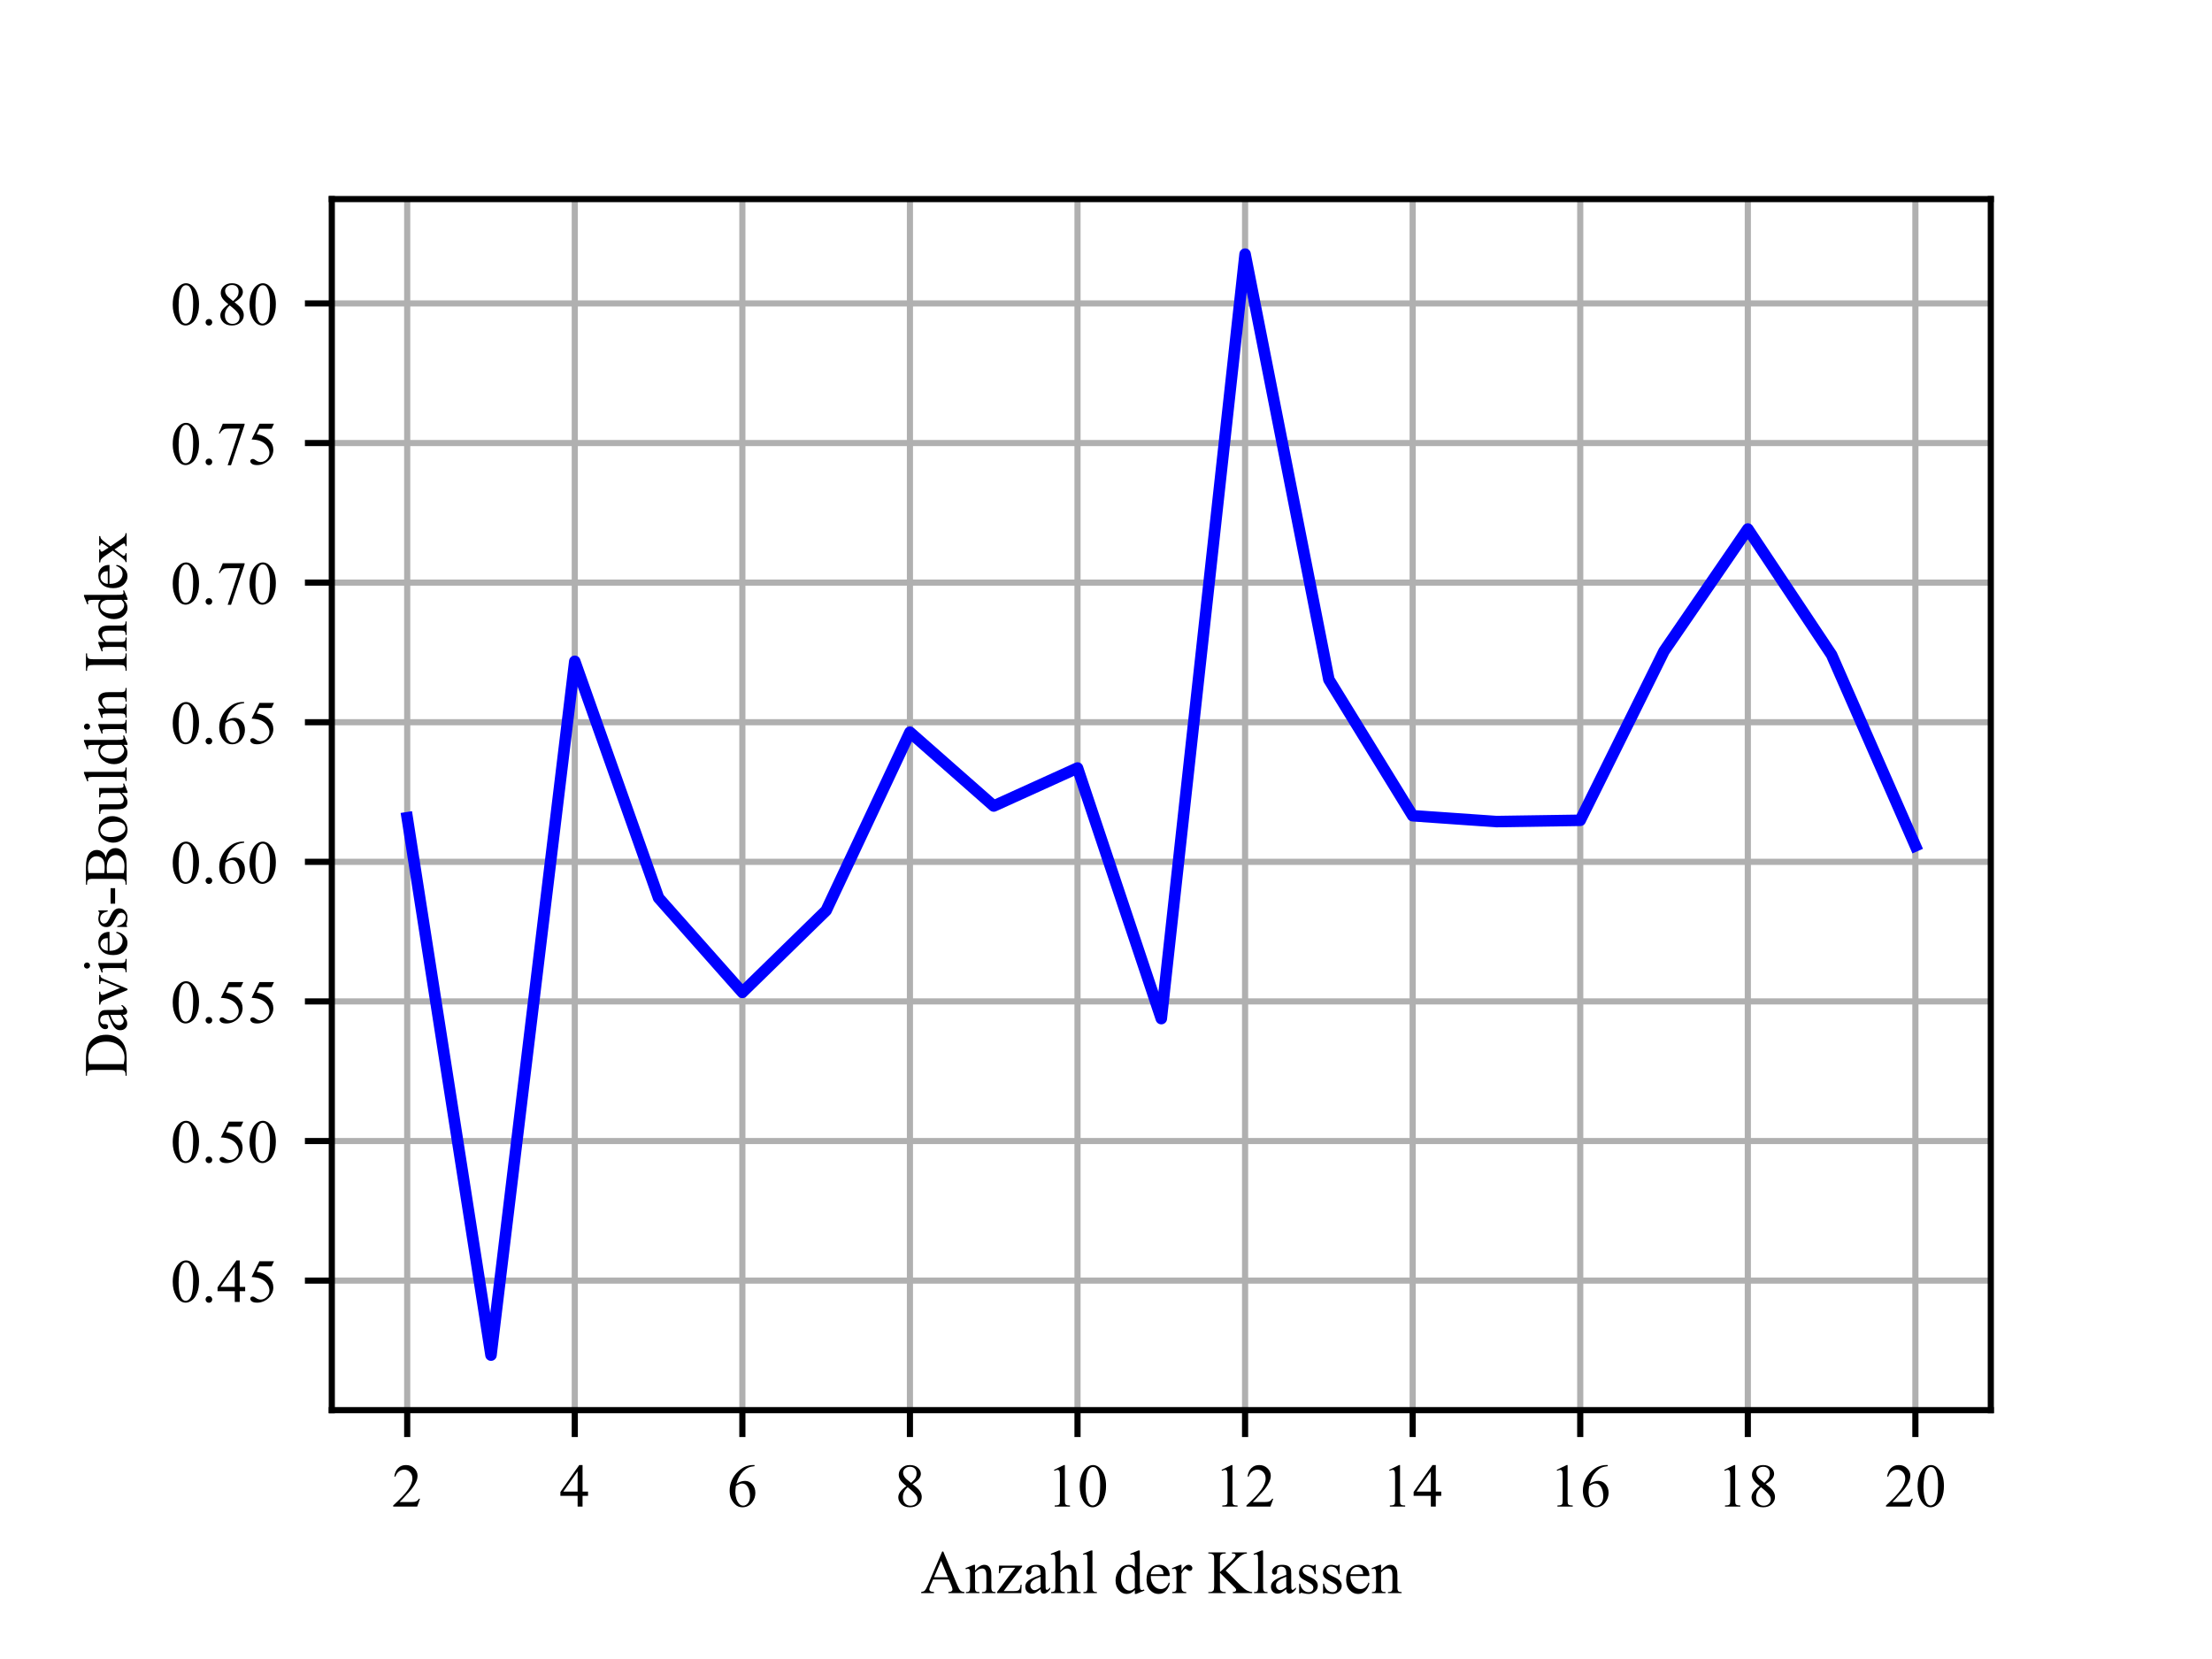
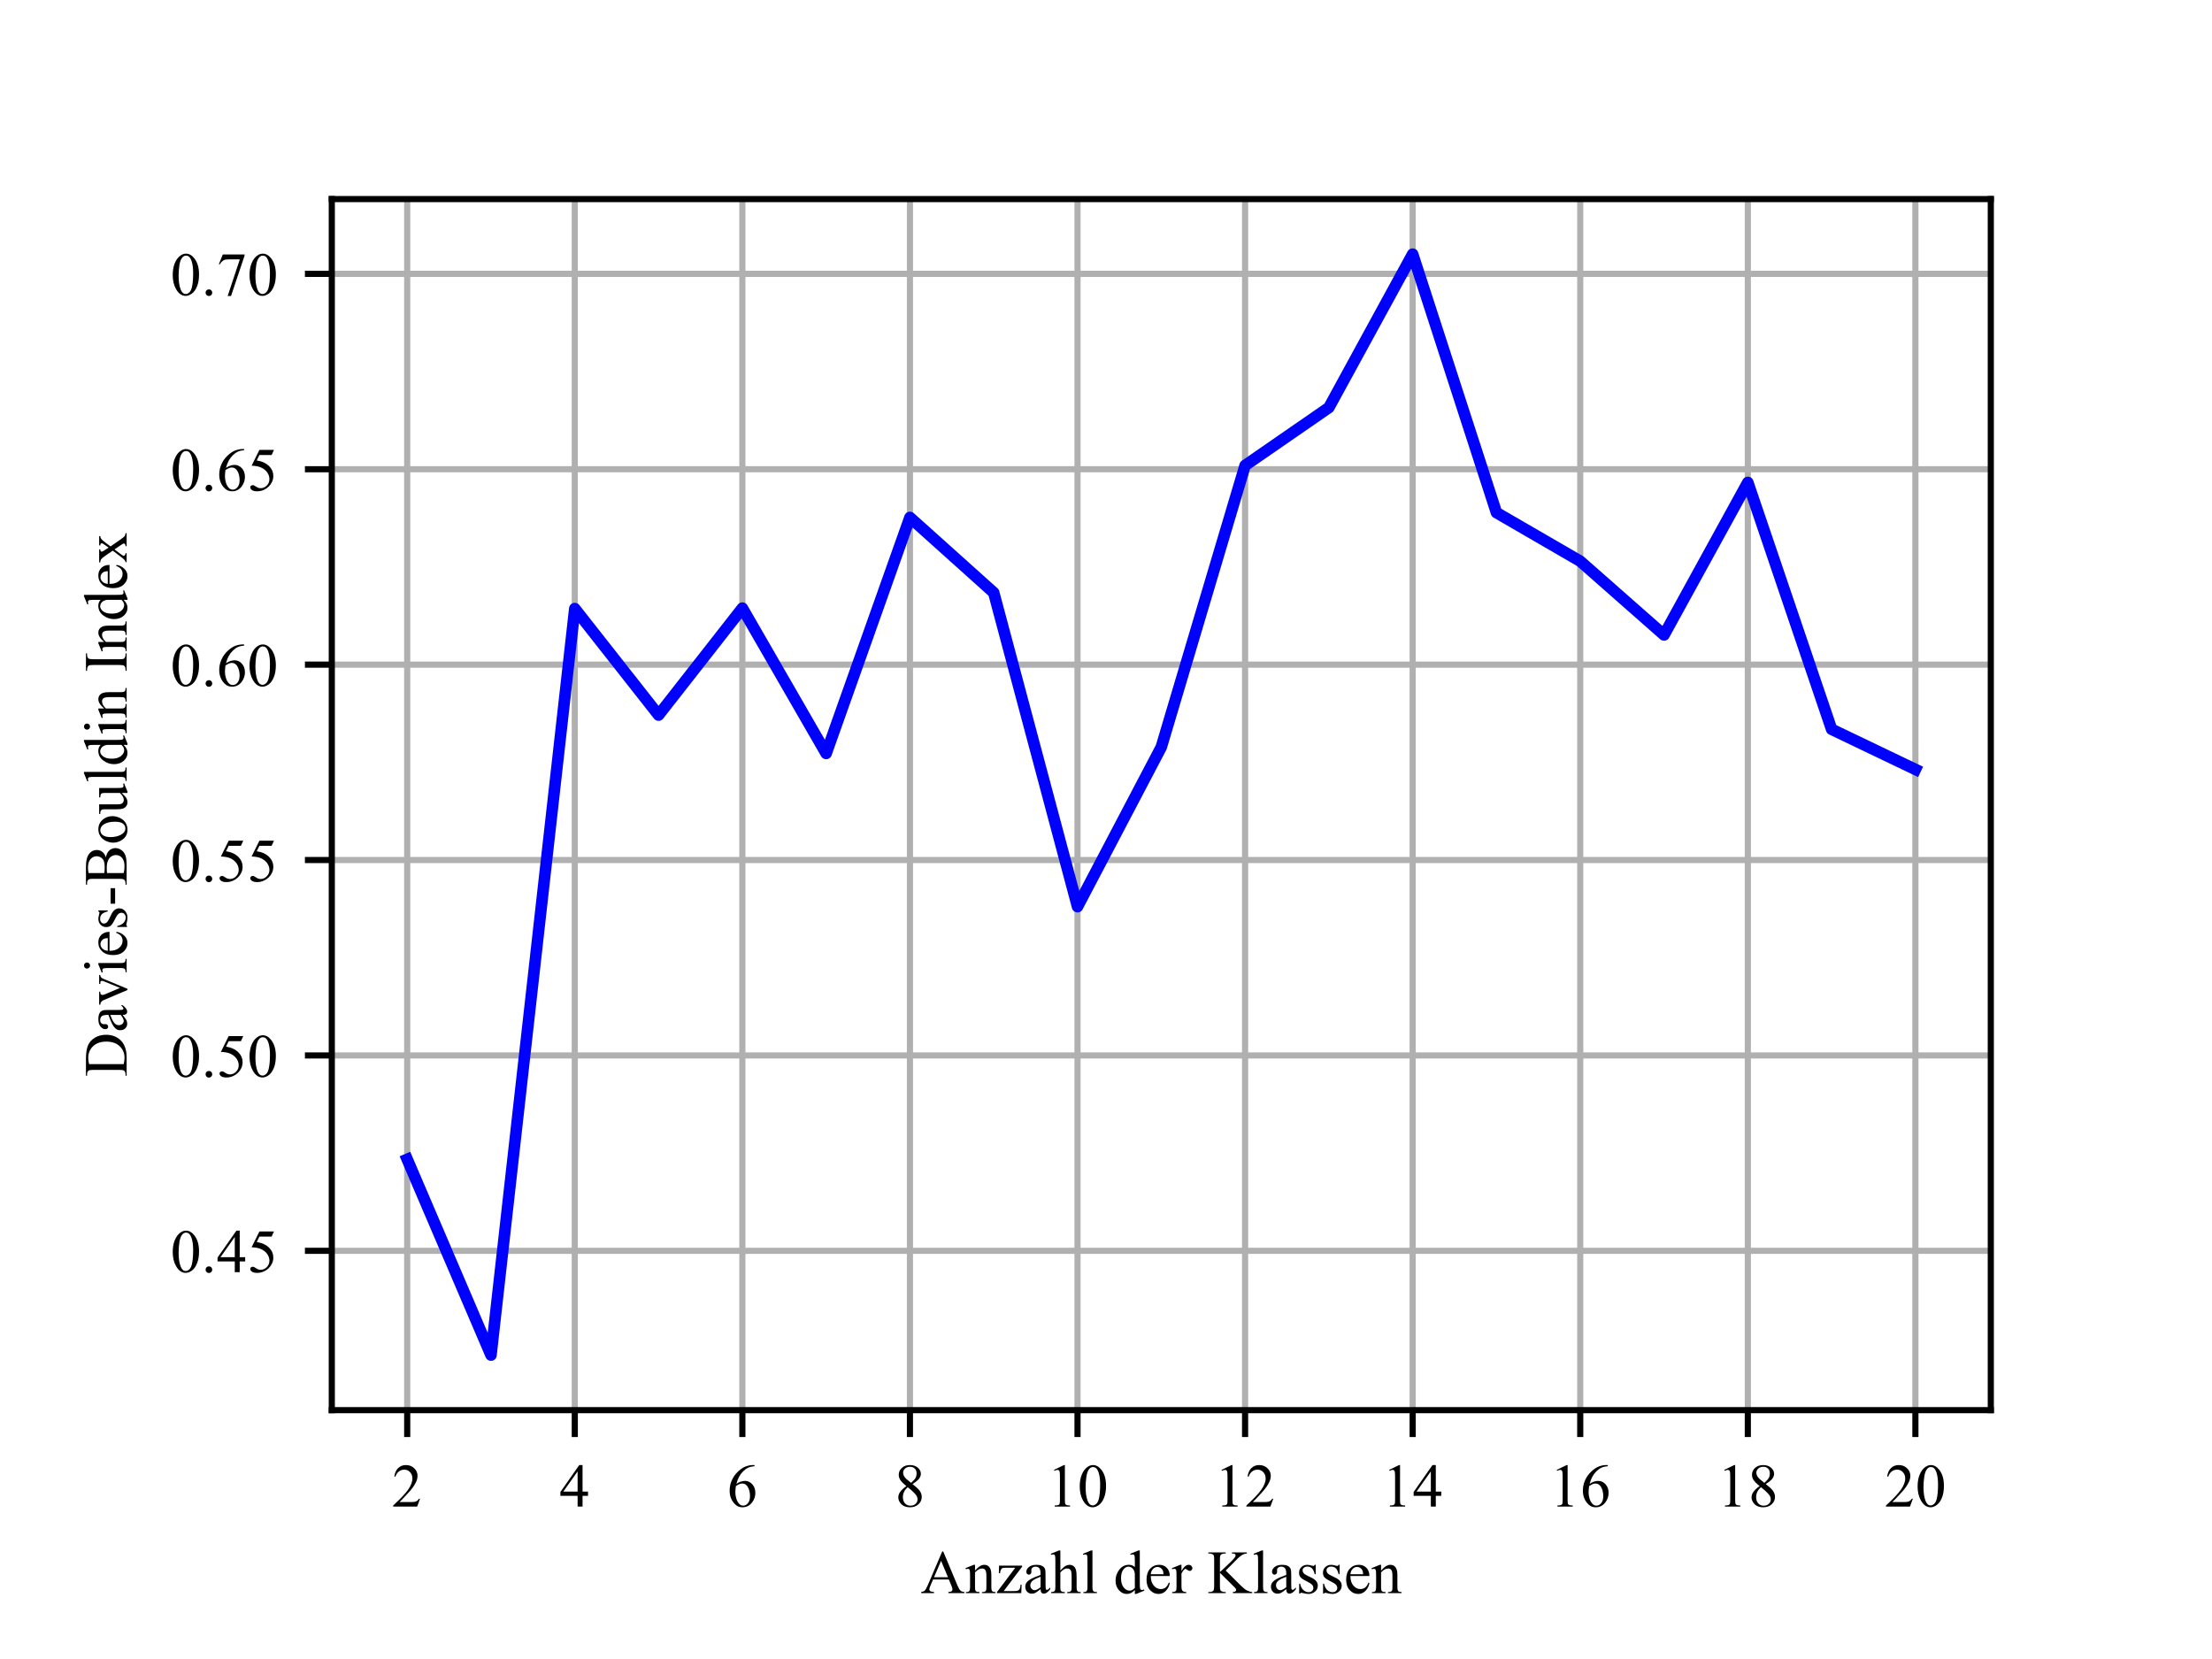
<svg xmlns="http://www.w3.org/2000/svg" xmlns:xlink="http://www.w3.org/1999/xlink" width="288pt" height="216pt" viewBox="0 0 288 216" version="1.1">
  <defs>
    <style type="text/css">*{stroke-linejoin: round; stroke-linecap: butt}</style>
  </defs>
  <g id="figure_1">
    <g id="patch_1">
      <path d="M 0 216  L 288 216  L 288 0  L 0 0  z " style="fill: #ffffff" />
    </g>
    <g id="axes_1">
      <g id="patch_2">
        <path d="M 43.2 183.6  L 259.2 183.6  L 259.2 25.92  L 43.2 25.92  z " style="fill: #ffffff" />
      </g>
      <g id="matplotlib.axis_1">
        <g id="xtick_1">
          <g id="line2d_1">
-             <path d="M 53.018 183.6  L 53.018 25.92  " clip-path="url(#pd299e034d3)" style="fill: none; stroke: #b0b0b0; stroke-width: 0.8; stroke-linecap: square" />
+             <path d="M 53.018 183.6  L 53.018 25.92  " clip-path="url(#pfc4de75129)" style="fill: none; stroke: #b0b0b0; stroke-width: 0.8; stroke-linecap: square" />
          </g>
          <g id="line2d_2">
            <defs>
-               <path id="m76e3576d4a" d="M 0 0  L 0 3.5  " style="stroke: #000000; stroke-width: 0.8" />
+               <path id="ma430c4102e" d="M 0 0  L 0 3.5  " style="stroke: #000000; stroke-width: 0.8" />
            </defs>
            <g>
-               <use xlink:href="#m76e3576d4a" x="53.018" y="183.6" style="stroke: #000000; stroke-width: 0.8" />
+               <use xlink:href="#ma430c4102e" x="53.018" y="183.6" style="stroke: #000000; stroke-width: 0.8" />
            </g>
          </g>
          <g id="text_1">
            <g transform="translate(51.01818 196.155) scale(0.08 -0.08)">
              <defs>
                <path id="TimesNewRomanPSMT-32" d="M 2934 816  L 2638 0  L 138 0  L 138 116  Q 1241 1122 1691 1759  Q 2141 2397 2141 2925  Q 2141 3328 1894 3587  Q 1647 3847 1303 3847  Q 991 3847 742 3664  Q 494 3481 375 3128  L 259 3128  Q 338 3706 661 4015  Q 984 4325 1469 4325  Q 1984 4325 2329 3994  Q 2675 3663 2675 3213  Q 2675 2891 2525 2569  Q 2294 2063 1775 1497  Q 997 647 803 472  L 1909 472  Q 2247 472 2383 497  Q 2519 522 2628 598  Q 2738 675 2819 816  L 2934 816  z " transform="scale(0.015625)" />
              </defs>
              <use xlink:href="#TimesNewRomanPSMT-32" />
            </g>
          </g>
        </g>
        <g id="xtick_2">
          <g id="line2d_3">
-             <path d="M 74.836 183.6  L 74.836 25.92  " clip-path="url(#pd299e034d3)" style="fill: none; stroke: #b0b0b0; stroke-width: 0.8; stroke-linecap: square" />
+             <path d="M 74.836 183.6  L 74.836 25.92  " clip-path="url(#pfc4de75129)" style="fill: none; stroke: #b0b0b0; stroke-width: 0.8; stroke-linecap: square" />
          </g>
          <g id="line2d_4">
            <g>
-               <use xlink:href="#m76e3576d4a" x="74.836" y="183.6" style="stroke: #000000; stroke-width: 0.8" />
+               <use xlink:href="#ma430c4102e" x="74.836" y="183.6" style="stroke: #000000; stroke-width: 0.8" />
            </g>
          </g>
          <g id="text_2">
            <g transform="translate(72.83636 196.155) scale(0.08 -0.08)">
              <defs>
                <path id="TimesNewRomanPSMT-34" d="M 2978 1563  L 2978 1119  L 2409 1119  L 2409 0  L 1894 0  L 1894 1119  L 100 1119  L 100 1519  L 2066 4325  L 2409 4325  L 2409 1563  L 2978 1563  z M 1894 1563  L 1894 3666  L 406 1563  L 1894 1563  z " transform="scale(0.015625)" />
              </defs>
              <use xlink:href="#TimesNewRomanPSMT-34" />
            </g>
          </g>
        </g>
        <g id="xtick_3">
          <g id="line2d_5">
-             <path d="M 96.655 183.6  L 96.655 25.92  " clip-path="url(#pd299e034d3)" style="fill: none; stroke: #b0b0b0; stroke-width: 0.8; stroke-linecap: square" />
+             <path d="M 96.655 183.6  L 96.655 25.92  " clip-path="url(#pfc4de75129)" style="fill: none; stroke: #b0b0b0; stroke-width: 0.8; stroke-linecap: square" />
          </g>
          <g id="line2d_6">
            <g>
-               <use xlink:href="#m76e3576d4a" x="96.655" y="183.6" style="stroke: #000000; stroke-width: 0.8" />
+               <use xlink:href="#ma430c4102e" x="96.655" y="183.6" style="stroke: #000000; stroke-width: 0.8" />
            </g>
          </g>
          <g id="text_3">
            <g transform="translate(94.65454 196.155) scale(0.08 -0.08)">
              <defs>
                <path id="TimesNewRomanPSMT-36" d="M 2869 4325  L 2869 4209  Q 2456 4169 2195 4045  Q 1934 3922 1679 3669  Q 1425 3416 1258 3105  Q 1091 2794 978 2366  Q 1428 2675 1881 2675  Q 2316 2675 2634 2325  Q 2953 1975 2953 1425  Q 2953 894 2631 456  Q 2244 -75 1606 -75  Q 1172 -75 869 213  Q 275 772 275 1663  Q 275 2231 503 2743  Q 731 3256 1154 3653  Q 1578 4050 1965 4187  Q 2353 4325 2688 4325  L 2869 4325  z M 925 2138  Q 869 1716 869 1456  Q 869 1156 980 804  Q 1091 453 1309 247  Q 1469 100 1697 100  Q 1969 100 2183 356  Q 2397 613 2397 1088  Q 2397 1622 2184 2012  Q 1972 2403 1581 2403  Q 1463 2403 1327 2353  Q 1191 2303 925 2138  z " transform="scale(0.015625)" />
              </defs>
              <use xlink:href="#TimesNewRomanPSMT-36" />
            </g>
          </g>
        </g>
        <g id="xtick_4">
          <g id="line2d_7">
-             <path d="M 118.473 183.6  L 118.473 25.92  " clip-path="url(#pd299e034d3)" style="fill: none; stroke: #b0b0b0; stroke-width: 0.8; stroke-linecap: square" />
+             <path d="M 118.473 183.6  L 118.473 25.92  " clip-path="url(#pfc4de75129)" style="fill: none; stroke: #b0b0b0; stroke-width: 0.8; stroke-linecap: square" />
          </g>
          <g id="line2d_8">
            <g>
-               <use xlink:href="#m76e3576d4a" x="118.473" y="183.6" style="stroke: #000000; stroke-width: 0.8" />
+               <use xlink:href="#ma430c4102e" x="118.473" y="183.6" style="stroke: #000000; stroke-width: 0.8" />
            </g>
          </g>
          <g id="text_4">
            <g transform="translate(116.4727 196.155) scale(0.08 -0.08)">
              <defs>
                <path id="TimesNewRomanPSMT-38" d="M 1228 2134  Q 725 2547 579 2797  Q 434 3047 434 3316  Q 434 3728 753 4026  Q 1072 4325 1600 4325  Q 2113 4325 2425 4047  Q 2738 3769 2738 3413  Q 2738 3175 2569 2928  Q 2400 2681 1866 2347  Q 2416 1922 2594 1678  Q 2831 1359 2831 1006  Q 2831 559 2490 242  Q 2150 -75 1597 -75  Q 994 -75 656 303  Q 388 606 388 966  Q 388 1247 577 1523  Q 766 1800 1228 2134  z M 1719 2469  Q 2094 2806 2194 3001  Q 2294 3197 2294 3444  Q 2294 3772 2109 3958  Q 1925 4144 1606 4144  Q 1288 4144 1088 3959  Q 888 3775 888 3528  Q 888 3366 970 3203  Q 1053 3041 1206 2894  L 1719 2469  z M 1375 2016  Q 1116 1797 991 1539  Q 866 1281 866 981  Q 866 578 1086 336  Q 1306 94 1647 94  Q 1984 94 2187 284  Q 2391 475 2391 747  Q 2391 972 2272 1150  Q 2050 1481 1375 2016  z " transform="scale(0.015625)" />
              </defs>
              <use xlink:href="#TimesNewRomanPSMT-38" />
            </g>
          </g>
        </g>
        <g id="xtick_5">
          <g id="line2d_9">
-             <path d="M 140.291 183.6  L 140.291 25.92  " clip-path="url(#pd299e034d3)" style="fill: none; stroke: #b0b0b0; stroke-width: 0.8; stroke-linecap: square" />
+             <path d="M 140.291 183.6  L 140.291 25.92  " clip-path="url(#pfc4de75129)" style="fill: none; stroke: #b0b0b0; stroke-width: 0.8; stroke-linecap: square" />
          </g>
          <g id="line2d_10">
            <g>
-               <use xlink:href="#m76e3576d4a" x="140.291" y="183.6" style="stroke: #000000; stroke-width: 0.8" />
+               <use xlink:href="#ma430c4102e" x="140.291" y="183.6" style="stroke: #000000; stroke-width: 0.8" />
            </g>
          </g>
          <g id="text_5">
            <g transform="translate(136.2909 196.155) scale(0.08 -0.08)">
              <defs>
                <path id="TimesNewRomanPSMT-31" d="M 750 3822  L 1781 4325  L 1884 4325  L 1884 747  Q 1884 391 1914 303  Q 1944 216 2037 169  Q 2131 122 2419 116  L 2419 0  L 825 0  L 825 116  Q 1125 122 1212 167  Q 1300 213 1334 289  Q 1369 366 1369 747  L 1369 3034  Q 1369 3497 1338 3628  Q 1316 3728 1258 3775  Q 1200 3822 1119 3822  Q 1003 3822 797 3725  L 750 3822  z " transform="scale(0.015625)" />
                <path id="TimesNewRomanPSMT-30" d="M 231 2094  Q 231 2819 450 3342  Q 669 3866 1031 4122  Q 1313 4325 1613 4325  Q 2100 4325 2488 3828  Q 2972 3213 2972 2159  Q 2972 1422 2759 906  Q 2547 391 2217 158  Q 1888 -75 1581 -75  Q 975 -75 572 641  Q 231 1244 231 2094  z M 844 2016  Q 844 1141 1059 588  Q 1238 122 1591 122  Q 1759 122 1940 273  Q 2122 425 2216 781  Q 2359 1319 2359 2297  Q 2359 3022 2209 3506  Q 2097 3866 1919 4016  Q 1791 4119 1609 4119  Q 1397 4119 1231 3928  Q 1006 3669 925 3112  Q 844 2556 844 2016  z " transform="scale(0.015625)" />
              </defs>
              <use xlink:href="#TimesNewRomanPSMT-31" />
              <use xlink:href="#TimesNewRomanPSMT-30" x="50" />
            </g>
          </g>
        </g>
        <g id="xtick_6">
          <g id="line2d_11">
-             <path d="M 162.109 183.6  L 162.109 25.92  " clip-path="url(#pd299e034d3)" style="fill: none; stroke: #b0b0b0; stroke-width: 0.8; stroke-linecap: square" />
+             <path d="M 162.109 183.6  L 162.109 25.92  " clip-path="url(#pfc4de75129)" style="fill: none; stroke: #b0b0b0; stroke-width: 0.8; stroke-linecap: square" />
          </g>
          <g id="line2d_12">
            <g>
-               <use xlink:href="#m76e3576d4a" x="162.109" y="183.6" style="stroke: #000000; stroke-width: 0.8" />
+               <use xlink:href="#ma430c4102e" x="162.109" y="183.6" style="stroke: #000000; stroke-width: 0.8" />
            </g>
          </g>
          <g id="text_6">
            <g transform="translate(158.1091 196.155) scale(0.08 -0.08)">
              <use xlink:href="#TimesNewRomanPSMT-31" />
              <use xlink:href="#TimesNewRomanPSMT-32" x="50" />
            </g>
          </g>
        </g>
        <g id="xtick_7">
          <g id="line2d_13">
-             <path d="M 183.927 183.6  L 183.927 25.92  " clip-path="url(#pd299e034d3)" style="fill: none; stroke: #b0b0b0; stroke-width: 0.8; stroke-linecap: square" />
+             <path d="M 183.927 183.6  L 183.927 25.92  " clip-path="url(#pfc4de75129)" style="fill: none; stroke: #b0b0b0; stroke-width: 0.8; stroke-linecap: square" />
          </g>
          <g id="line2d_14">
            <g>
-               <use xlink:href="#m76e3576d4a" x="183.927" y="183.6" style="stroke: #000000; stroke-width: 0.8" />
+               <use xlink:href="#ma430c4102e" x="183.927" y="183.6" style="stroke: #000000; stroke-width: 0.8" />
            </g>
          </g>
          <g id="text_7">
            <g transform="translate(179.9273 196.155) scale(0.08 -0.08)">
              <use xlink:href="#TimesNewRomanPSMT-31" />
              <use xlink:href="#TimesNewRomanPSMT-34" x="50" />
            </g>
          </g>
        </g>
        <g id="xtick_8">
          <g id="line2d_15">
-             <path d="M 205.745 183.6  L 205.745 25.92  " clip-path="url(#pd299e034d3)" style="fill: none; stroke: #b0b0b0; stroke-width: 0.8; stroke-linecap: square" />
+             <path d="M 205.745 183.6  L 205.745 25.92  " clip-path="url(#pfc4de75129)" style="fill: none; stroke: #b0b0b0; stroke-width: 0.8; stroke-linecap: square" />
          </g>
          <g id="line2d_16">
            <g>
-               <use xlink:href="#m76e3576d4a" x="205.745" y="183.6" style="stroke: #000000; stroke-width: 0.8" />
+               <use xlink:href="#ma430c4102e" x="205.745" y="183.6" style="stroke: #000000; stroke-width: 0.8" />
            </g>
          </g>
          <g id="text_8">
            <g transform="translate(201.7455 196.155) scale(0.08 -0.08)">
              <use xlink:href="#TimesNewRomanPSMT-31" />
              <use xlink:href="#TimesNewRomanPSMT-36" x="50" />
            </g>
          </g>
        </g>
        <g id="xtick_9">
          <g id="line2d_17">
-             <path d="M 227.564 183.6  L 227.564 25.92  " clip-path="url(#pd299e034d3)" style="fill: none; stroke: #b0b0b0; stroke-width: 0.8; stroke-linecap: square" />
+             <path d="M 227.564 183.6  L 227.564 25.92  " clip-path="url(#pfc4de75129)" style="fill: none; stroke: #b0b0b0; stroke-width: 0.8; stroke-linecap: square" />
          </g>
          <g id="line2d_18">
            <g>
-               <use xlink:href="#m76e3576d4a" x="227.564" y="183.6" style="stroke: #000000; stroke-width: 0.8" />
+               <use xlink:href="#ma430c4102e" x="227.564" y="183.6" style="stroke: #000000; stroke-width: 0.8" />
            </g>
          </g>
          <g id="text_9">
            <g transform="translate(223.5636 196.155) scale(0.08 -0.08)">
              <use xlink:href="#TimesNewRomanPSMT-31" />
              <use xlink:href="#TimesNewRomanPSMT-38" x="50" />
            </g>
          </g>
        </g>
        <g id="xtick_10">
          <g id="line2d_19">
-             <path d="M 249.382 183.6  L 249.382 25.92  " clip-path="url(#pd299e034d3)" style="fill: none; stroke: #b0b0b0; stroke-width: 0.8; stroke-linecap: square" />
+             <path d="M 249.382 183.6  L 249.382 25.92  " clip-path="url(#pfc4de75129)" style="fill: none; stroke: #b0b0b0; stroke-width: 0.8; stroke-linecap: square" />
          </g>
          <g id="line2d_20">
            <g>
-               <use xlink:href="#m76e3576d4a" x="249.382" y="183.6" style="stroke: #000000; stroke-width: 0.8" />
+               <use xlink:href="#ma430c4102e" x="249.382" y="183.6" style="stroke: #000000; stroke-width: 0.8" />
            </g>
          </g>
          <g id="text_10">
            <g transform="translate(245.3818 196.155) scale(0.08 -0.08)">
              <use xlink:href="#TimesNewRomanPSMT-32" />
              <use xlink:href="#TimesNewRomanPSMT-30" x="50" />
            </g>
          </g>
        </g>
        <g id="text_11">
          <g transform="translate(119.8762 207.4212) scale(0.08 -0.08)">
            <defs>
              <path id="TimesNewRomanPSMT-41" d="M 2928 1419  L 1288 1419  L 1000 750  Q 894 503 894 381  Q 894 284 986 211  Q 1078 138 1384 116  L 1384 0  L 50 0  L 50 116  Q 316 163 394 238  Q 553 388 747 847  L 2238 4334  L 2347 4334  L 3822 809  Q 4000 384 4145 257  Q 4291 131 4550 116  L 4550 0  L 2878 0  L 2878 116  Q 3131 128 3220 200  Q 3309 272 3309 375  Q 3309 513 3184 809  L 2928 1419  z M 2841 1650  L 2122 3363  L 1384 1650  L 2841 1650  z " transform="scale(0.015625)" />
              <path id="TimesNewRomanPSMT-6e" d="M 1034 2341  Q 1538 2947 1994 2947  Q 2228 2947 2397 2830  Q 2566 2713 2666 2444  Q 2734 2256 2734 1869  L 2734 647  Q 2734 375 2778 278  Q 2813 200 2889 156  Q 2966 113 3172 113  L 3172 0  L 1756 0  L 1756 113  L 1816 113  Q 2016 113 2095 173  Q 2175 234 2206 353  Q 2219 400 2219 647  L 2219 1819  Q 2219 2209 2117 2386  Q 2016 2563 1775 2563  Q 1403 2563 1034 2156  L 1034 647  Q 1034 356 1069 288  Q 1113 197 1189 155  Q 1266 113 1500 113  L 1500 0  L 84 0  L 84 113  L 147 113  Q 366 113 442 223  Q 519 334 519 647  L 519 1709  Q 519 2225 495 2337  Q 472 2450 423 2490  Q 375 2531 294 2531  Q 206 2531 84 2484  L 38 2597  L 900 2947  L 1034 2947  L 1034 2341  z " transform="scale(0.015625)" />
              <path id="TimesNewRomanPSMT-7a" d="M 2688 878  L 2653 0  L 128 0  L 128 113  L 2028 2644  L 1091 2644  Q 788 2644 694 2605  Q 600 2566 541 2456  Q 456 2300 444 2069  L 319 2069  L 338 2863  L 2738 2863  L 2738 2747  L 819 209  L 1863 209  Q 2191 209 2308 264  Q 2425 319 2497 456  Q 2547 556 2581 878  L 2688 878  z " transform="scale(0.015625)" />
              <path id="TimesNewRomanPSMT-61" d="M 1822 413  Q 1381 72 1269 19  Q 1100 -59 909 -59  Q 613 -59 420 144  Q 228 347 228 678  Q 228 888 322 1041  Q 450 1253 767 1440  Q 1084 1628 1822 1897  L 1822 2009  Q 1822 2438 1686 2597  Q 1550 2756 1291 2756  Q 1094 2756 978 2650  Q 859 2544 859 2406  L 866 2225  Q 866 2081 792 2003  Q 719 1925 600 1925  Q 484 1925 411 2006  Q 338 2088 338 2228  Q 338 2497 613 2722  Q 888 2947 1384 2947  Q 1766 2947 2009 2819  Q 2194 2722 2281 2516  Q 2338 2381 2338 1966  L 2338 994  Q 2338 584 2353 492  Q 2369 400 2405 369  Q 2441 338 2488 338  Q 2538 338 2575 359  Q 2641 400 2828 588  L 2828 413  Q 2478 -56 2159 -56  Q 2006 -56 1915 50  Q 1825 156 1822 413  z M 1822 616  L 1822 1706  Q 1350 1519 1213 1441  Q 966 1303 859 1153  Q 753 1003 753 825  Q 753 600 887 451  Q 1022 303 1197 303  Q 1434 303 1822 616  z " transform="scale(0.015625)" />
              <path id="TimesNewRomanPSMT-68" d="M 1041 4444  L 1041 2350  Q 1388 2731 1591 2839  Q 1794 2947 1997 2947  Q 2241 2947 2416 2812  Q 2591 2678 2675 2391  Q 2734 2191 2734 1659  L 2734 647  Q 2734 375 2778 275  Q 2809 200 2884 156  Q 2959 113 3159 113  L 3159 0  L 1753 0  L 1753 113  L 1819 113  Q 2019 113 2097 173  Q 2175 234 2206 353  Q 2216 403 2216 647  L 2216 1659  Q 2216 2128 2167 2275  Q 2119 2422 2012 2495  Q 1906 2569 1756 2569  Q 1603 2569 1437 2487  Q 1272 2406 1041 2159  L 1041 647  Q 1041 353 1073 281  Q 1106 209 1195 161  Q 1284 113 1503 113  L 1503 0  L 84 0  L 84 113  Q 275 113 384 172  Q 447 203 484 290  Q 522 378 522 647  L 522 3238  Q 522 3728 498 3840  Q 475 3953 426 3993  Q 378 4034 297 4034  Q 231 4034 84 3984  L 41 4094  L 897 4444  L 1041 4444  z " transform="scale(0.015625)" />
              <path id="TimesNewRomanPSMT-6c" d="M 1184 4444  L 1184 647  Q 1184 378 1223 290  Q 1263 203 1344 158  Q 1425 113 1647 113  L 1647 0  L 244 0  L 244 113  Q 441 113 512 153  Q 584 194 625 287  Q 666 381 666 647  L 666 3247  Q 666 3731 644 3842  Q 622 3953 573 3993  Q 525 4034 450 4034  Q 369 4034 244 3984  L 191 4094  L 1044 4444  L 1184 4444  z " transform="scale(0.015625)" />
              <path id="TimesNewRomanPSMT-20" transform="scale(0.015625)" />
              <path id="TimesNewRomanPSMT-64" d="M 2222 322  Q 2013 103 1813 7  Q 1613 -88 1381 -88  Q 913 -88 563 304  Q 213 697 213 1313  Q 213 1928 600 2439  Q 988 2950 1597 2950  Q 1975 2950 2222 2709  L 2222 3238  Q 2222 3728 2198 3840  Q 2175 3953 2125 3993  Q 2075 4034 2000 4034  Q 1919 4034 1784 3984  L 1744 4094  L 2597 4444  L 2738 4444  L 2738 1134  Q 2738 631 2761 520  Q 2784 409 2836 365  Q 2888 322 2956 322  Q 3041 322 3181 375  L 3216 266  L 2366 -88  L 2222 -88  L 2222 322  z M 2222 541  L 2222 2016  Q 2203 2228 2109 2403  Q 2016 2578 1861 2667  Q 1706 2756 1559 2756  Q 1284 2756 1069 2509  Q 784 2184 784 1559  Q 784 928 1059 592  Q 1334 256 1672 256  Q 1956 256 2222 541  z " transform="scale(0.015625)" />
              <path id="TimesNewRomanPSMT-65" d="M 681 1784  Q 678 1147 991 784  Q 1303 422 1725 422  Q 2006 422 2214 576  Q 2422 731 2563 1106  L 2659 1044  Q 2594 616 2278 264  Q 1963 -88 1488 -88  Q 972 -88 605 314  Q 238 716 238 1394  Q 238 2128 614 2539  Q 991 2950 1559 2950  Q 2041 2950 2350 2633  Q 2659 2316 2659 1784  L 681 1784  z M 681 1966  L 2006 1966  Q 1991 2241 1941 2353  Q 1863 2528 1708 2628  Q 1553 2728 1384 2728  Q 1125 2728 920 2526  Q 716 2325 681 1966  z " transform="scale(0.015625)" />
              <path id="TimesNewRomanPSMT-72" d="M 1038 2947  L 1038 2303  Q 1397 2947 1775 2947  Q 1947 2947 2059 2842  Q 2172 2738 2172 2600  Q 2172 2478 2090 2393  Q 2009 2309 1897 2309  Q 1788 2309 1652 2417  Q 1516 2525 1450 2525  Q 1394 2525 1328 2463  Q 1188 2334 1038 2041  L 1038 669  Q 1038 431 1097 309  Q 1138 225 1241 169  Q 1344 113 1538 113  L 1538 0  L 72 0  L 72 113  Q 291 113 397 181  Q 475 231 506 341  Q 522 394 522 644  L 522 1753  Q 522 2253 501 2348  Q 481 2444 426 2487  Q 372 2531 291 2531  Q 194 2531 72 2484  L 41 2597  L 906 2947  L 1038 2947  z " transform="scale(0.015625)" />
              <path id="TimesNewRomanPSMT-4b" d="M 1913 2350  L 3475 797  Q 3859 413 4131 273  Q 4403 134 4675 116  L 4675 0  L 2659 0  L 2659 116  Q 2841 116 2920 177  Q 3000 238 3000 313  Q 3000 388 2970 447  Q 2941 506 2775 669  L 1313 2116  L 1313 750  Q 1313 428 1353 325  Q 1384 247 1484 191  Q 1619 116 1769 116  L 1913 116  L 1913 0  L 106 0  L 106 116  L 256 116  Q 519 116 638 269  Q 713 369 713 750  L 713 3488  Q 713 3809 672 3916  Q 641 3991 544 4047  Q 406 4122 256 4122  L 106 4122  L 106 4238  L 1913 4238  L 1913 4122  L 1769 4122  Q 1622 4122 1484 4050  Q 1388 4000 1350 3900  Q 1313 3800 1313 3488  L 1313 2191  Q 1375 2250 1741 2588  Q 2669 3438 2863 3722  Q 2947 3847 2947 3941  Q 2947 4013 2881 4067  Q 2816 4122 2659 4122  L 2563 4122  L 2563 4238  L 4119 4238  L 4119 4122  Q 3981 4119 3868 4084  Q 3756 4050 3593 3951  Q 3431 3853 3194 3634  Q 3125 3572 2559 2994  L 1913 2350  z " transform="scale(0.015625)" />
              <path id="TimesNewRomanPSMT-73" d="M 2050 2947  L 2050 1972  L 1947 1972  Q 1828 2431 1642 2597  Q 1456 2763 1169 2763  Q 950 2763 815 2647  Q 681 2531 681 2391  Q 681 2216 781 2091  Q 878 1963 1175 1819  L 1631 1597  Q 2266 1288 2266 781  Q 2266 391 1970 151  Q 1675 -88 1309 -88  Q 1047 -88 709 6  Q 606 38 541 38  Q 469 38 428 -44  L 325 -44  L 325 978  L 428 978  Q 516 541 762 319  Q 1009 97 1316 97  Q 1531 97 1667 223  Q 1803 350 1803 528  Q 1803 744 1651 891  Q 1500 1038 1047 1263  Q 594 1488 453 1669  Q 313 1847 313 2119  Q 313 2472 555 2709  Q 797 2947 1181 2947  Q 1350 2947 1591 2875  Q 1750 2828 1803 2828  Q 1853 2828 1881 2850  Q 1909 2872 1947 2947  L 2050 2947  z " transform="scale(0.015625)" />
            </defs>
            <use xlink:href="#TimesNewRomanPSMT-41" />
            <use xlink:href="#TimesNewRomanPSMT-6e" x="72.217" />
            <use xlink:href="#TimesNewRomanPSMT-7a" x="122.217" />
            <use xlink:href="#TimesNewRomanPSMT-61" x="166.602" />
            <use xlink:href="#TimesNewRomanPSMT-68" x="210.986" />
            <use xlink:href="#TimesNewRomanPSMT-6c" x="260.986" />
            <use xlink:href="#TimesNewRomanPSMT-20" x="288.77" />
            <use xlink:href="#TimesNewRomanPSMT-64" x="313.77" />
            <use xlink:href="#TimesNewRomanPSMT-65" x="363.77" />
            <use xlink:href="#TimesNewRomanPSMT-72" x="408.154" />
            <use xlink:href="#TimesNewRomanPSMT-20" x="441.455" />
            <use xlink:href="#TimesNewRomanPSMT-4b" x="466.455" />
            <use xlink:href="#TimesNewRomanPSMT-6c" x="538.672" />
            <use xlink:href="#TimesNewRomanPSMT-61" x="566.455" />
            <use xlink:href="#TimesNewRomanPSMT-73" x="610.84" />
            <use xlink:href="#TimesNewRomanPSMT-73" x="649.756" />
            <use xlink:href="#TimesNewRomanPSMT-65" x="688.672" />
            <use xlink:href="#TimesNewRomanPSMT-6e" x="733.057" />
          </g>
        </g>
      </g>
      <g id="matplotlib.axis_2">
        <g id="ytick_1">
          <g id="line2d_21">
-             <path d="M 43.2 166.734  L 259.2 166.734  " clip-path="url(#pd299e034d3)" style="fill: none; stroke: #b0b0b0; stroke-width: 0.8; stroke-linecap: square" />
+             <path d="M 43.2 162.857  L 259.2 162.857  " clip-path="url(#pfc4de75129)" style="fill: none; stroke: #b0b0b0; stroke-width: 0.8; stroke-linecap: square" />
          </g>
          <g id="line2d_22">
            <defs>
-               <path id="m63d483c71c" d="M 0 0  L -3.5 0  " style="stroke: #000000; stroke-width: 0.8" />
+               <path id="m03e2579433" d="M 0 0  L -3.5 0  " style="stroke: #000000; stroke-width: 0.8" />
            </defs>
            <g>
-               <use xlink:href="#m63d483c71c" x="43.2" y="166.734" style="stroke: #000000; stroke-width: 0.8" />
+               <use xlink:href="#m03e2579433" x="43.2" y="162.857" style="stroke: #000000; stroke-width: 0.8" />
            </g>
          </g>
          <g id="text_12">
-             <g transform="translate(22.2 169.5115) scale(0.08 -0.08)">
+             <g transform="translate(22.2 165.6345) scale(0.08 -0.08)">
              <defs>
                <path id="TimesNewRomanPSMT-2e" d="M 800 606  Q 947 606 1047 504  Q 1147 403 1147 259  Q 1147 116 1045 14  Q 944 -88 800 -88  Q 656 -88 554 14  Q 453 116 453 259  Q 453 406 554 506  Q 656 606 800 606  z " transform="scale(0.015625)" />
                <path id="TimesNewRomanPSMT-35" d="M 2778 4238  L 2534 3706  L 1259 3706  L 981 3138  Q 1809 3016 2294 2522  Q 2709 2097 2709 1522  Q 2709 1188 2573 903  Q 2438 619 2231 419  Q 2025 219 1772 97  Q 1413 -75 1034 -75  Q 653 -75 479 54  Q 306 184 306 341  Q 306 428 378 495  Q 450 563 559 563  Q 641 563 702 538  Q 763 513 909 409  Q 1144 247 1384 247  Q 1750 247 2026 523  Q 2303 800 2303 1197  Q 2303 1581 2056 1914  Q 1809 2247 1375 2428  Q 1034 2569 447 2591  L 1259 4238  L 2778 4238  z " transform="scale(0.015625)" />
              </defs>
              <use xlink:href="#TimesNewRomanPSMT-30" />
              <use xlink:href="#TimesNewRomanPSMT-2e" x="50" />
              <use xlink:href="#TimesNewRomanPSMT-34" x="75" />
              <use xlink:href="#TimesNewRomanPSMT-35" x="125" />
            </g>
          </g>
        </g>
        <g id="ytick_2">
          <g id="line2d_23">
-             <path d="M 43.2 148.559  L 259.2 148.559  " clip-path="url(#pd299e034d3)" style="fill: none; stroke: #b0b0b0; stroke-width: 0.8; stroke-linecap: square" />
+             <path d="M 43.2 137.416  L 259.2 137.416  " clip-path="url(#pfc4de75129)" style="fill: none; stroke: #b0b0b0; stroke-width: 0.8; stroke-linecap: square" />
          </g>
          <g id="line2d_24">
            <g>
-               <use xlink:href="#m63d483c71c" x="43.2" y="148.559" style="stroke: #000000; stroke-width: 0.8" />
+               <use xlink:href="#m03e2579433" x="43.2" y="137.416" style="stroke: #000000; stroke-width: 0.8" />
            </g>
          </g>
          <g id="text_13">
-             <g transform="translate(22.2 151.3362) scale(0.08 -0.08)">
+             <g transform="translate(22.2 140.194) scale(0.08 -0.08)">
              <use xlink:href="#TimesNewRomanPSMT-30" />
              <use xlink:href="#TimesNewRomanPSMT-2e" x="50" />
              <use xlink:href="#TimesNewRomanPSMT-35" x="75" />
              <use xlink:href="#TimesNewRomanPSMT-30" x="125" />
            </g>
          </g>
        </g>
        <g id="ytick_3">
          <g id="line2d_25">
-             <path d="M 43.2 130.383  L 259.2 130.383  " clip-path="url(#pd299e034d3)" style="fill: none; stroke: #b0b0b0; stroke-width: 0.8; stroke-linecap: square" />
+             <path d="M 43.2 111.976  L 259.2 111.976  " clip-path="url(#pfc4de75129)" style="fill: none; stroke: #b0b0b0; stroke-width: 0.8; stroke-linecap: square" />
          </g>
          <g id="line2d_26">
            <g>
-               <use xlink:href="#m63d483c71c" x="43.2" y="130.383" style="stroke: #000000; stroke-width: 0.8" />
+               <use xlink:href="#m03e2579433" x="43.2" y="111.976" style="stroke: #000000; stroke-width: 0.8" />
            </g>
          </g>
          <g id="text_14">
-             <g transform="translate(22.2 133.161) scale(0.08 -0.08)">
+             <g transform="translate(22.2 114.7534) scale(0.08 -0.08)">
              <use xlink:href="#TimesNewRomanPSMT-30" />
              <use xlink:href="#TimesNewRomanPSMT-2e" x="50" />
              <use xlink:href="#TimesNewRomanPSMT-35" x="75" />
              <use xlink:href="#TimesNewRomanPSMT-35" x="125" />
            </g>
          </g>
        </g>
        <g id="ytick_4">
          <g id="line2d_27">
-             <path d="M 43.2 112.208  L 259.2 112.208  " clip-path="url(#pd299e034d3)" style="fill: none; stroke: #b0b0b0; stroke-width: 0.8; stroke-linecap: square" />
+             <path d="M 43.2 86.535  L 259.2 86.535  " clip-path="url(#pfc4de75129)" style="fill: none; stroke: #b0b0b0; stroke-width: 0.8; stroke-linecap: square" />
          </g>
          <g id="line2d_28">
            <g>
-               <use xlink:href="#m63d483c71c" x="43.2" y="112.208" style="stroke: #000000; stroke-width: 0.8" />
+               <use xlink:href="#m03e2579433" x="43.2" y="86.535" style="stroke: #000000; stroke-width: 0.8" />
            </g>
          </g>
          <g id="text_15">
-             <g transform="translate(22.2 114.9857) scale(0.08 -0.08)">
+             <g transform="translate(22.2 89.31281) scale(0.08 -0.08)">
              <use xlink:href="#TimesNewRomanPSMT-30" />
              <use xlink:href="#TimesNewRomanPSMT-2e" x="50" />
              <use xlink:href="#TimesNewRomanPSMT-36" x="75" />
              <use xlink:href="#TimesNewRomanPSMT-30" x="125" />
            </g>
          </g>
        </g>
        <g id="ytick_5">
          <g id="line2d_29">
-             <path d="M 43.2 94.033  L 259.2 94.033  " clip-path="url(#pd299e034d3)" style="fill: none; stroke: #b0b0b0; stroke-width: 0.8; stroke-linecap: square" />
+             <path d="M 43.2 61.095  L 259.2 61.095  " clip-path="url(#pfc4de75129)" style="fill: none; stroke: #b0b0b0; stroke-width: 0.8; stroke-linecap: square" />
          </g>
          <g id="line2d_30">
            <g>
-               <use xlink:href="#m63d483c71c" x="43.2" y="94.033" style="stroke: #000000; stroke-width: 0.8" />
+               <use xlink:href="#m03e2579433" x="43.2" y="61.095" style="stroke: #000000; stroke-width: 0.8" />
            </g>
          </g>
          <g id="text_16">
-             <g transform="translate(22.2 96.81048) scale(0.08 -0.08)">
+             <g transform="translate(22.2 63.87223) scale(0.08 -0.08)">
              <use xlink:href="#TimesNewRomanPSMT-30" />
              <use xlink:href="#TimesNewRomanPSMT-2e" x="50" />
              <use xlink:href="#TimesNewRomanPSMT-36" x="75" />
              <use xlink:href="#TimesNewRomanPSMT-35" x="125" />
            </g>
          </g>
        </g>
        <g id="ytick_6">
          <g id="line2d_31">
-             <path d="M 43.2 75.858  L 259.2 75.858  " clip-path="url(#pd299e034d3)" style="fill: none; stroke: #b0b0b0; stroke-width: 0.8; stroke-linecap: square" />
+             <path d="M 43.2 35.654  L 259.2 35.654  " clip-path="url(#pfc4de75129)" style="fill: none; stroke: #b0b0b0; stroke-width: 0.8; stroke-linecap: square" />
          </g>
          <g id="line2d_32">
            <g>
-               <use xlink:href="#m63d483c71c" x="43.2" y="75.858" style="stroke: #000000; stroke-width: 0.8" />
+               <use xlink:href="#m03e2579433" x="43.2" y="35.654" style="stroke: #000000; stroke-width: 0.8" />
            </g>
          </g>
          <g id="text_17">
-             <g transform="translate(22.2 78.63523) scale(0.08 -0.08)">
+             <g transform="translate(22.2 38.43166) scale(0.08 -0.08)">
              <defs>
                <path id="TimesNewRomanPSMT-37" d="M 644 4238  L 2916 4238  L 2916 4119  L 1503 -88  L 1153 -88  L 2419 3728  L 1253 3728  Q 900 3728 750 3644  Q 488 3500 328 3200  L 238 3234  L 644 4238  z " transform="scale(0.015625)" />
              </defs>
              <use xlink:href="#TimesNewRomanPSMT-30" />
              <use xlink:href="#TimesNewRomanPSMT-2e" x="50" />
              <use xlink:href="#TimesNewRomanPSMT-37" x="75" />
              <use xlink:href="#TimesNewRomanPSMT-30" x="125" />
            </g>
          </g>
        </g>
-         <g id="ytick_7">
-           <g id="line2d_33">
-             <path d="M 43.2 57.682  L 259.2 57.682  " clip-path="url(#pd299e034d3)" style="fill: none; stroke: #b0b0b0; stroke-width: 0.8; stroke-linecap: square" />
-           </g>
-           <g id="line2d_34">
-             <g>
-               <use xlink:href="#m63d483c71c" x="43.2" y="57.682" style="stroke: #000000; stroke-width: 0.8" />
-             </g>
-           </g>
-           <g id="text_18">
-             <g transform="translate(22.2 60.45999) scale(0.08 -0.08)">
-               <use xlink:href="#TimesNewRomanPSMT-30" />
-               <use xlink:href="#TimesNewRomanPSMT-2e" x="50" />
-               <use xlink:href="#TimesNewRomanPSMT-37" x="75" />
-               <use xlink:href="#TimesNewRomanPSMT-35" x="125" />
-             </g>
-           </g>
-         </g>
-         <g id="ytick_8">
-           <g id="line2d_35">
-             <path d="M 43.2 39.507  L 259.2 39.507  " clip-path="url(#pd299e034d3)" style="fill: none; stroke: #b0b0b0; stroke-width: 0.8; stroke-linecap: square" />
-           </g>
-           <g id="line2d_36">
-             <g>
-               <use xlink:href="#m63d483c71c" x="43.2" y="39.507" style="stroke: #000000; stroke-width: 0.8" />
-             </g>
-           </g>
-           <g id="text_19">
-             <g transform="translate(22.2 42.28473) scale(0.08 -0.08)">
-               <use xlink:href="#TimesNewRomanPSMT-30" />
-               <use xlink:href="#TimesNewRomanPSMT-2e" x="50" />
-               <use xlink:href="#TimesNewRomanPSMT-38" x="75" />
-               <use xlink:href="#TimesNewRomanPSMT-30" x="125" />
-             </g>
-           </g>
-         </g>
-         <g id="text_20">
+         <g id="text_18">
          <g transform="translate(16.48875 140.1981) rotate(-90) scale(0.08 -0.08)">
            <defs>
              <path id="TimesNewRomanPSMT-44" d="M 109 0  L 109 116  L 269 116  Q 538 116 650 288  Q 719 391 719 750  L 719 3488  Q 719 3884 631 3984  Q 509 4122 269 4122  L 109 4122  L 109 4238  L 1834 4238  Q 2784 4238 3279 4022  Q 3775 3806 4076 3303  Q 4378 2800 4378 2141  Q 4378 1256 3841 663  Q 3238 0 2003 0  L 109 0  z M 1319 306  Q 1716 219 1984 219  Q 2709 219 3187 728  Q 3666 1238 3666 2109  Q 3666 2988 3187 3494  Q 2709 4000 1959 4000  Q 1678 4000 1319 3909  L 1319 306  z " transform="scale(0.015625)" />
              <path id="TimesNewRomanPSMT-76" d="M 53 2863  L 1400 2863  L 1400 2747  L 1313 2747  Q 1191 2747 1127 2687  Q 1063 2628 1063 2528  Q 1063 2419 1128 2269  L 1794 688  L 2463 2328  Q 2534 2503 2534 2594  Q 2534 2638 2509 2666  Q 2475 2713 2422 2730  Q 2369 2747 2206 2747  L 2206 2863  L 3141 2863  L 3141 2747  Q 2978 2734 2916 2681  Q 2806 2588 2719 2369  L 1703 -88  L 1575 -88  L 553 2328  Q 484 2497 421 2570  Q 359 2644 263 2694  Q 209 2722 53 2747  L 53 2863  z " transform="scale(0.015625)" />
              <path id="TimesNewRomanPSMT-69" d="M 928 4444  Q 1059 4444 1151 4351  Q 1244 4259 1244 4128  Q 1244 3997 1151 3903  Q 1059 3809 928 3809  Q 797 3809 703 3903  Q 609 3997 609 4128  Q 609 4259 701 4351  Q 794 4444 928 4444  z M 1188 2947  L 1188 647  Q 1188 378 1227 289  Q 1266 200 1342 156  Q 1419 113 1622 113  L 1622 0  L 231 0  L 231 113  Q 441 113 512 153  Q 584 194 626 287  Q 669 381 669 647  L 669 1750  Q 669 2216 641 2353  Q 619 2453 572 2492  Q 525 2531 444 2531  Q 356 2531 231 2484  L 188 2597  L 1050 2947  L 1188 2947  z " transform="scale(0.015625)" />
              <path id="TimesNewRomanPSMT-2d" d="M 259 1672  L 1875 1672  L 1875 1200  L 259 1200  L 259 1672  z " transform="scale(0.015625)" />
              <path id="TimesNewRomanPSMT-42" d="M 2956 2163  Q 3397 2069 3616 1863  Q 3919 1575 3919 1159  Q 3919 844 3719 555  Q 3519 266 3170 133  Q 2822 0 2106 0  L 106 0  L 106 116  L 266 116  Q 531 116 647 284  Q 719 394 719 750  L 719 3488  Q 719 3881 628 3984  Q 506 4122 266 4122  L 106 4122  L 106 4238  L 1938 4238  Q 2450 4238 2759 4163  Q 3228 4050 3475 3764  Q 3722 3478 3722 3106  Q 3722 2788 3528 2536  Q 3334 2284 2956 2163  z M 1319 2331  Q 1434 2309 1582 2298  Q 1731 2288 1909 2288  Q 2366 2288 2595 2386  Q 2825 2484 2947 2687  Q 3069 2891 3069 3131  Q 3069 3503 2766 3765  Q 2463 4028 1881 4028  Q 1569 4028 1319 3959  L 1319 2331  z M 1319 306  Q 1681 222 2034 222  Q 2600 222 2897 476  Q 3194 731 3194 1106  Q 3194 1353 3059 1581  Q 2925 1809 2622 1940  Q 2319 2072 1872 2072  Q 1678 2072 1540 2065  Q 1403 2059 1319 2044  L 1319 306  z " transform="scale(0.015625)" />
              <path id="TimesNewRomanPSMT-6f" d="M 1600 2947  Q 2250 2947 2644 2453  Q 2978 2031 2978 1484  Q 2978 1100 2793 706  Q 2609 313 2286 112  Q 1963 -88 1566 -88  Q 919 -88 538 428  Q 216 863 216 1403  Q 216 1797 411 2186  Q 606 2575 925 2761  Q 1244 2947 1600 2947  z M 1503 2744  Q 1338 2744 1170 2645  Q 1003 2547 900 2300  Q 797 2053 797 1666  Q 797 1041 1045 587  Q 1294 134 1700 134  Q 2003 134 2200 384  Q 2397 634 2397 1244  Q 2397 2006 2069 2444  Q 1847 2744 1503 2744  z " transform="scale(0.015625)" />
              <path id="TimesNewRomanPSMT-75" d="M 2709 2863  L 2709 1128  Q 2709 631 2732 520  Q 2756 409 2807 365  Q 2859 322 2928 322  Q 3025 322 3147 375  L 3191 266  L 2334 -88  L 2194 -88  L 2194 519  Q 1825 119 1631 15  Q 1438 -88 1222 -88  Q 981 -88 804 51  Q 628 191 559 409  Q 491 628 491 1028  L 491 2306  Q 491 2509 447 2587  Q 403 2666 317 2708  Q 231 2750 6 2747  L 6 2863  L 1009 2863  L 1009 947  Q 1009 547 1148 422  Q 1288 297 1484 297  Q 1619 297 1789 381  Q 1959 466 2194 703  L 2194 2325  Q 2194 2569 2105 2655  Q 2016 2741 1734 2747  L 1734 2863  L 2709 2863  z " transform="scale(0.015625)" />
              <path id="TimesNewRomanPSMT-49" d="M 1975 116  L 1975 0  L 159 0  L 159 116  L 309 116  Q 572 116 691 269  Q 766 369 766 750  L 766 3488  Q 766 3809 725 3913  Q 694 3991 597 4047  Q 459 4122 309 4122  L 159 4122  L 159 4238  L 1975 4238  L 1975 4122  L 1822 4122  Q 1563 4122 1444 3969  Q 1366 3869 1366 3488  L 1366 750  Q 1366 428 1406 325  Q 1438 247 1538 191  Q 1672 116 1822 116  L 1975 116  z " transform="scale(0.015625)" />
              <path id="TimesNewRomanPSMT-78" d="M 84 2863  L 1431 2863  L 1431 2747  Q 1303 2747 1251 2703  Q 1200 2659 1200 2588  Q 1200 2513 1309 2356  Q 1344 2306 1413 2200  L 1616 1875  L 1850 2200  Q 2075 2509 2075 2591  Q 2075 2656 2022 2701  Q 1969 2747 1850 2747  L 1850 2863  L 2819 2863  L 2819 2747  Q 2666 2738 2553 2663  Q 2400 2556 2134 2200  L 1744 1678  L 2456 653  Q 2719 275 2831 198  Q 2944 122 3122 113  L 3122 0  L 1772 0  L 1772 113  Q 1913 113 1991 175  Q 2050 219 2050 291  Q 2050 363 1850 653  L 1431 1266  L 972 653  Q 759 369 759 316  Q 759 241 829 180  Q 900 119 1041 113  L 1041 0  L 106 0  L 106 113  Q 219 128 303 191  Q 422 281 703 653  L 1303 1450  L 759 2238  Q 528 2575 401 2661  Q 275 2747 84 2747  L 84 2863  z " transform="scale(0.015625)" />
            </defs>
            <use xlink:href="#TimesNewRomanPSMT-44" />
            <use xlink:href="#TimesNewRomanPSMT-61" x="72.217" />
            <use xlink:href="#TimesNewRomanPSMT-76" x="116.602" />
            <use xlink:href="#TimesNewRomanPSMT-69" x="166.602" />
            <use xlink:href="#TimesNewRomanPSMT-65" x="194.385" />
            <use xlink:href="#TimesNewRomanPSMT-73" x="238.77" />
            <use xlink:href="#TimesNewRomanPSMT-2d" x="277.686" />
            <use xlink:href="#TimesNewRomanPSMT-42" x="310.986" />
            <use xlink:href="#TimesNewRomanPSMT-6f" x="377.686" />
            <use xlink:href="#TimesNewRomanPSMT-75" x="427.686" />
            <use xlink:href="#TimesNewRomanPSMT-6c" x="477.686" />
            <use xlink:href="#TimesNewRomanPSMT-64" x="505.469" />
            <use xlink:href="#TimesNewRomanPSMT-69" x="555.469" />
            <use xlink:href="#TimesNewRomanPSMT-6e" x="583.252" />
            <use xlink:href="#TimesNewRomanPSMT-20" x="633.252" />
            <use xlink:href="#TimesNewRomanPSMT-49" x="658.252" />
            <use xlink:href="#TimesNewRomanPSMT-6e" x="691.553" />
            <use xlink:href="#TimesNewRomanPSMT-64" x="741.553" />
            <use xlink:href="#TimesNewRomanPSMT-65" x="791.553" />
            <use xlink:href="#TimesNewRomanPSMT-78" x="835.938" />
          </g>
        </g>
      </g>
-       <g id="line2d_37">
-         <path d="M 53.018 106.471  L 63.927 176.433  L 74.836 86.104  L 85.745 116.904  L 96.655 129.206  L 107.564 118.549  L 118.473 95.338  L 129.382 104.941  L 140.291 99.994  L 151.2 132.621  L 162.109 33.087  L 173.018 88.474  L 183.927 106.208  L 194.836 106.969  L 205.745 106.802  L 216.655 84.781  L 227.564 68.876  L 238.473 85.26  L 249.382 110.128  " clip-path="url(#pd299e034d3)" style="fill: none; stroke: #0000ff; stroke-width: 1.5; stroke-linecap: square" />
+       <g id="line2d_33">
+         <path d="M 53.018 150.94  L 63.927 176.433  L 74.836 79.235  L 85.745 93.107  L 96.655 79.176  L 107.564 98.1  L 118.473 67.368  L 129.382 77.161  L 140.291 118.045  L 151.2 97.263  L 162.109 60.604  L 173.018 53.065  L 183.927 33.087  L 194.836 66.743  L 205.745 73.066  L 216.655 82.672  L 227.564 62.81  L 238.473 94.951  L 249.382 100.179  " clip-path="url(#pfc4de75129)" style="fill: none; stroke: #0000ff; stroke-width: 1.5; stroke-linecap: square" />
      </g>
      <g id="patch_3">
        <path d="M 43.2 183.6  L 43.2 25.92  " style="fill: none; stroke: #000000; stroke-width: 0.8; stroke-linejoin: miter; stroke-linecap: square" />
      </g>
      <g id="patch_4">
        <path d="M 259.2 183.6  L 259.2 25.92  " style="fill: none; stroke: #000000; stroke-width: 0.8; stroke-linejoin: miter; stroke-linecap: square" />
      </g>
      <g id="patch_5">
        <path d="M 43.2 183.6  L 259.2 183.6  " style="fill: none; stroke: #000000; stroke-width: 0.8; stroke-linejoin: miter; stroke-linecap: square" />
      </g>
      <g id="patch_6">
        <path d="M 43.2 25.92  L 259.2 25.92  " style="fill: none; stroke: #000000; stroke-width: 0.8; stroke-linejoin: miter; stroke-linecap: square" />
      </g>
    </g>
  </g>
  <defs>
-     <clipPath id="pd299e034d3">
+     <clipPath id="pfc4de75129">
      <rect x="43.2" y="25.92" width="216" height="157.68" />
    </clipPath>
  </defs>
</svg>
